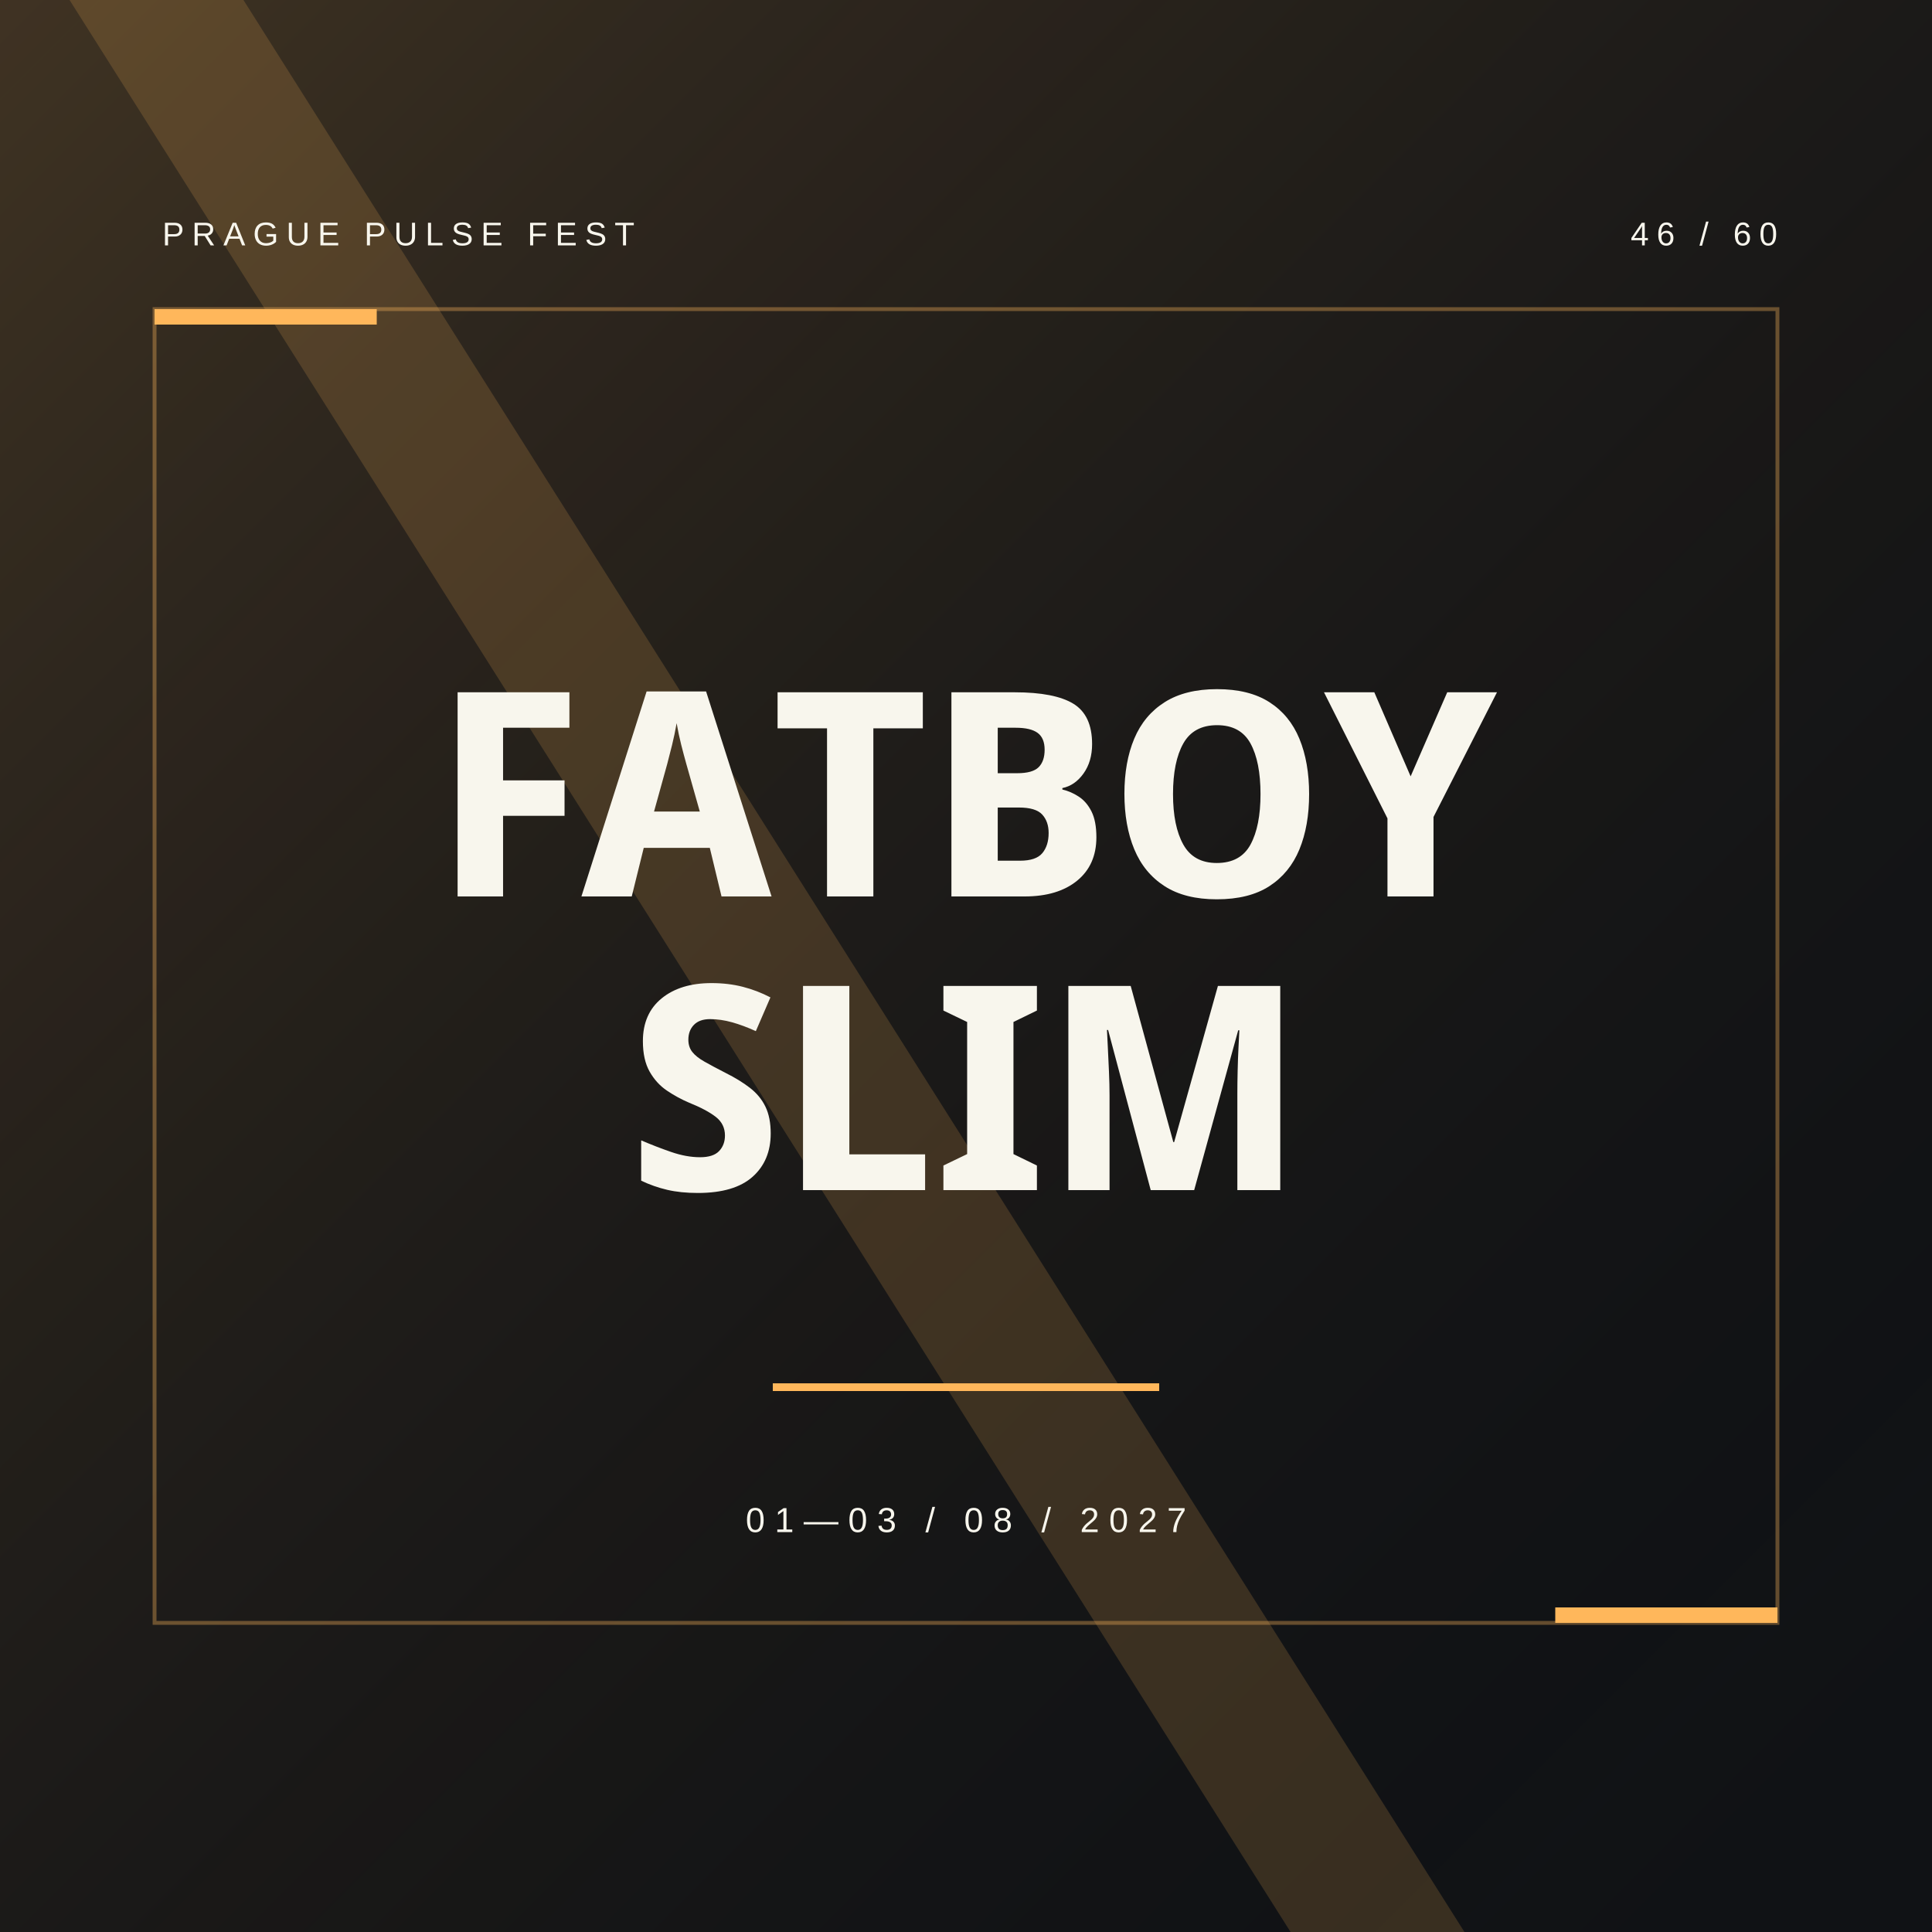
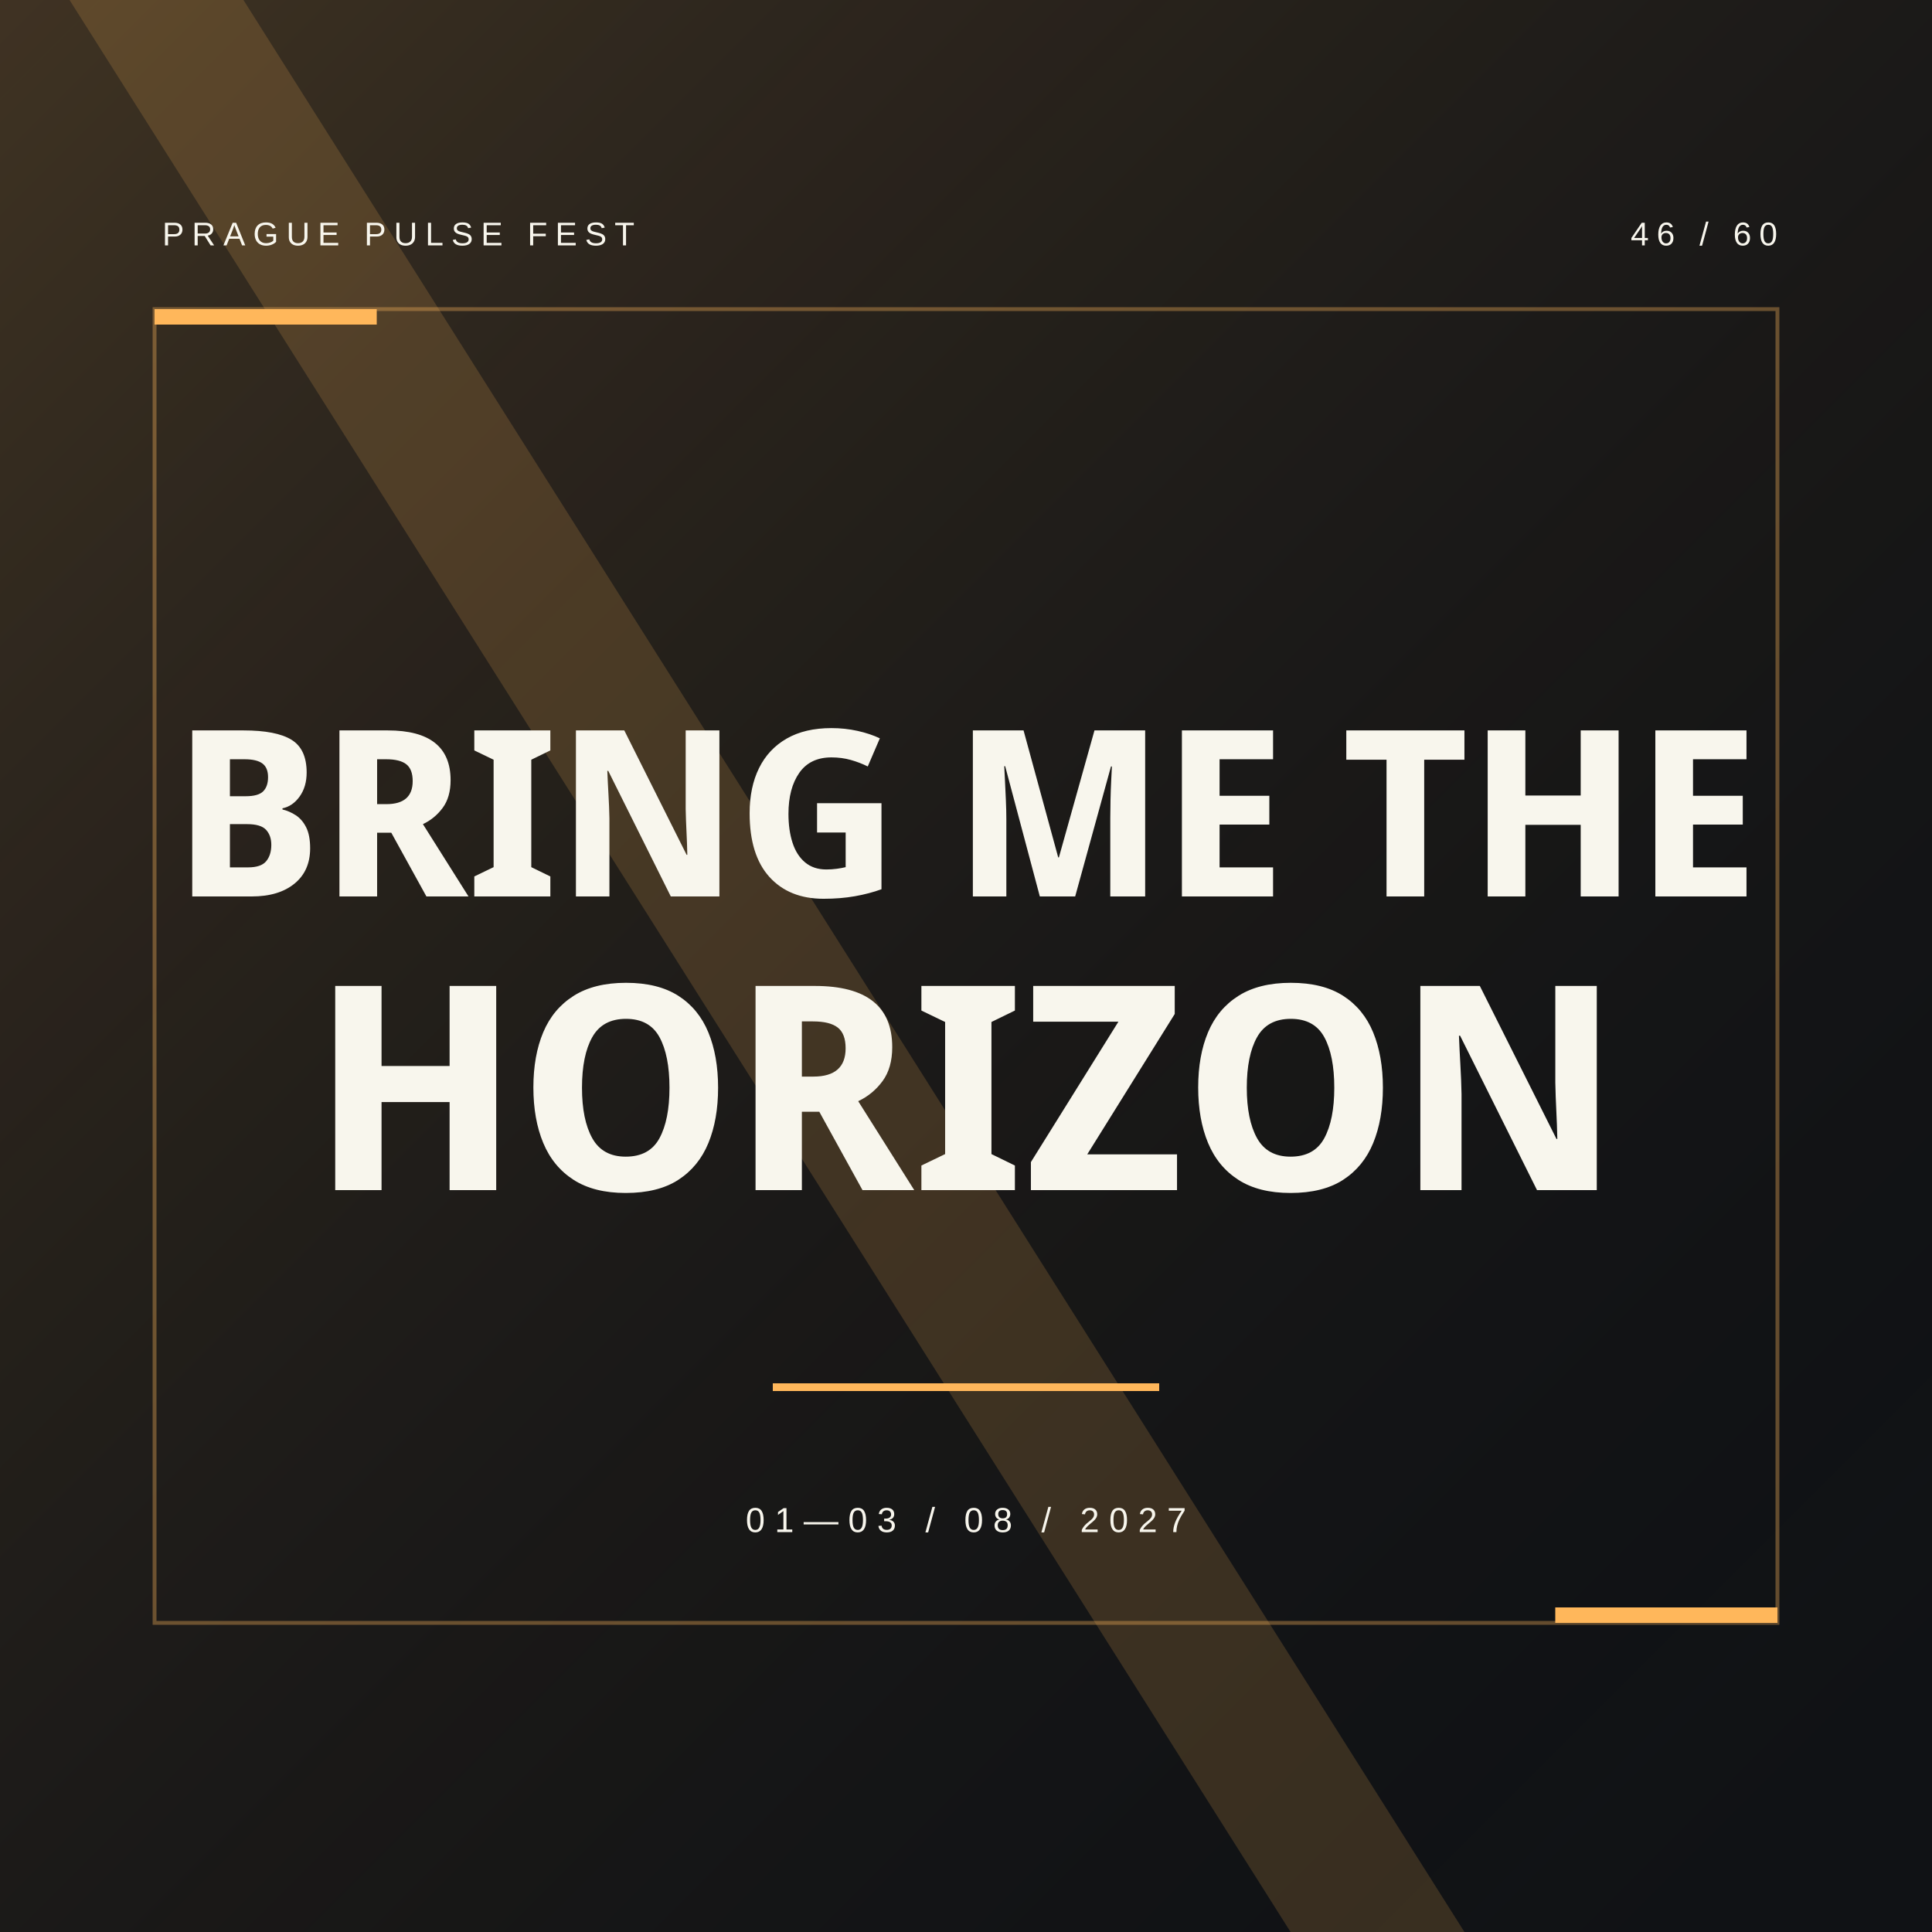
<svg xmlns="http://www.w3.org/2000/svg" width="1000" height="1000" viewBox="0 0 1000 1000" role="img" aria-labelledby="title desc">
  <defs>
    <linearGradient id="light" x1="0" y1="0" x2="1" y2="1">
      <stop stop-color="#ffb75b" stop-opacity=".2" />
      <stop offset="1" stop-color="#080a0b" stop-opacity="0" />
    </linearGradient>
  </defs>
  <path fill="#101215" d="M0 0h1000v1000H0z" />
  <path fill="url(#light)" d="M0 0h1000v1000H0z" />
  <path fill="#ffb75b" opacity=".17" d="M36 0h90L758 1000h-90z" />
  <path fill="none" stroke="#ffb75b" stroke-width="2" opacity=".35" d="M80 160h840v680H80z" />
  <path fill="#ffb75b" d="M80 160h115v8H80zM805 832h115v8H805z" />
  <g fill="#f8f6ed" font-family="Arial,sans-serif" font-size="17" letter-spacing="4">
    <text x="84" y="127">PRAGUE PULSE FEST</text>
    <text x="920" y="127" text-anchor="end">46 / 60</text>
  </g>
-   <path fill="#f8f6ed" d="M260.388 464.0H236.856V358.328H294.724V376.68H260.388V403.912H292.208V422.264H260.388ZM373.46 464.0 367.392 438.84H333.204L326.988 464.0H300.94L334.684 357.884H365.468L399.36 464.0ZM355.256 395.476Q353.924 390.74 352.592 385.486Q351.26 380.232 350.224 374.312Q349.188 380.232 347.856 385.634Q346.524 391.036 345.34 395.476L338.532 420.044H362.212ZM452.048 464.0H428.072V376.976H402.468V358.328H477.652V376.976H452.048ZM525.16 358.328Q545.88 358.328 555.574 364.248Q565.268 370.168 565.268 385.116Q565.268 394.144 560.828 400.36Q556.388 406.576 549.876 407.908V408.648Q554.316 409.684 558.386 412.348Q562.456 415.012 564.972 420.044Q567.488 425.076 567.488 433.364Q567.488 447.72 557.498 455.86Q547.508 464.0 530.34 464.0H492.452V358.328ZM526.492 400.212Q534.484 400.212 537.592 397.104Q540.7 393.996 540.7 388.076Q540.7 382.008 537.074 379.344Q533.448 376.68 525.752 376.68H516.428V400.212ZM516.428 417.972V445.5H527.972Q536.26 445.5 539.516 441.578Q542.772 437.656 542.772 431.144Q542.772 425.224 539.442 421.598Q536.112 417.972 527.38 417.972ZM677.6 411.016Q677.6 427.444 672.568 439.654Q667.536 451.864 657.028 458.672Q646.52 465.48 629.796 465.48Q613.368 465.48 602.786 458.672Q592.204 451.864 587.098 439.58Q581.992 427.296 581.992 410.868Q581.992 394.44 587.098 382.304Q592.204 370.168 602.86 363.434Q613.516 356.7 629.944 356.7Q646.52 356.7 657.028 363.434Q667.536 370.168 672.568 382.378Q677.6 394.588 677.6 411.016ZM607.152 411.016Q607.152 427.592 612.48 437.138Q617.808 446.684 629.796 446.684Q642.08 446.684 647.26 437.138Q652.44 427.592 652.44 411.016Q652.44 394.292 647.26 384.82Q642.08 375.348 629.944 375.348Q617.808 375.348 612.48 384.82Q607.152 394.292 607.152 411.016ZM730.14 401.84 749.084 358.328H774.836L741.98 422.856V464.0H718.152V423.596L685.296 358.328H711.344Z" />
-   <path fill="#f8f6ed" d="M398.916 586.696Q398.916 600.756 389.518 609.118Q380.12 617.48 361.176 617.48Q352.296 617.48 345.34 615.852Q338.384 614.224 331.872 611.116V590.248Q339.42 593.504 347.338 596.242Q355.256 598.98 362.36 598.98Q369.168 598.98 372.202 595.798Q375.236 592.616 375.236 587.732Q375.236 581.812 370.5 578.112Q365.764 574.412 356.588 570.712Q350.668 568.196 345.192 564.496Q339.716 560.796 336.238 554.654Q332.76 548.512 332.76 538.892Q332.76 524.684 342.454 516.766Q352.148 508.848 368.28 508.848Q377.012 508.848 384.486 510.772Q391.96 512.696 398.768 516.248L391.22 533.712Q384.708 530.752 378.862 529.124Q373.016 527.496 367.54 527.496Q362.064 527.496 359.178 530.456Q356.292 533.416 356.292 538.152Q356.292 541.852 358.29 544.442Q360.288 547.032 364.58 549.474Q368.872 551.916 375.532 555.32Q382.932 559.02 388.186 563.09Q393.44 567.16 396.178 572.784Q398.916 578.408 398.916 586.696ZM415.64 616.0V510.328H439.616V597.5H478.836V616.0ZM536.704 616.0H488.308V603.272L500.592 597.352V528.976L488.308 523.056V510.328H536.704V523.056L524.568 528.976V597.352L536.704 603.272ZM595.608 616.0 573.556 533.12H572.964Q573.112 536.08 573.408 542.0Q573.704 547.92 574.0 554.654Q574.296 561.388 574.296 566.864V616.0H552.984V510.328H585.248L607.3 591.136H607.744L630.388 510.328H662.652V616.0H640.452V565.976Q640.452 560.944 640.6 554.432Q640.748 547.92 641.044 542.074Q641.34 536.228 641.488 533.268H640.896L618.104 616.0Z" />
+   <path fill="#f8f6ed" d="M126.107 378.064Q142.958 378.064 150.841 382.879Q158.724 387.693 158.724 399.849Q158.724 407.191 155.114 412.246Q151.503 417.301 146.207 418.384V418.986Q149.818 419.829 153.128 421.995Q156.438 424.161 158.484 428.254Q160.53 432.346 160.53 439.086Q160.53 450.761 152.406 457.38Q144.282 464.0 130.32 464.0H99.508V378.064ZM127.191 412.126Q133.69 412.126 136.218 409.598Q138.745 407.071 138.745 402.256Q138.745 397.322 135.796 395.155Q132.847 392.989 126.589 392.989H119.006V412.126ZM119.006 426.569V448.955H128.394Q135.134 448.955 137.782 445.766Q140.43 442.576 140.43 437.28Q140.43 432.466 137.722 429.517Q135.014 426.569 127.913 426.569ZM200.729 378.064Q233.226 378.064 233.226 403.821Q233.226 412.607 229.134 418.144Q225.042 423.68 218.904 426.569L242.494 464.0H220.709L202.535 431.022H195.193V464.0H175.695V378.064ZM199.887 392.989H195.193V416.218H200.007Q213.608 416.218 213.608 404.302Q213.608 398.164 210.298 395.576Q206.988 392.989 199.887 392.989ZM284.86 464.0H245.503V453.649L255.492 448.835V393.229L245.503 388.415V378.064H284.86V388.415L274.99 393.229V448.835L284.86 453.649ZM372.36 464.0H347.205L314.829 399.007H314.348Q314.588 405.145 314.949 411.283Q315.31 417.421 315.431 423.56V464.0H298.099V378.064H323.134L355.39 442.456H355.751Q355.63 436.438 355.33 430.54Q355.029 424.643 354.908 418.745V378.064H372.36ZM422.911 415.736H456.25V460.269Q449.991 462.556 442.529 463.88Q435.067 465.204 426.281 465.204Q408.468 465.204 398.237 453.89Q388.007 442.576 388.007 420.912Q388.007 407.432 392.881 397.562Q397.756 387.693 407.204 382.277Q416.652 376.861 430.373 376.861Q437.354 376.861 443.853 378.305Q450.352 379.749 455.407 382.156L449.149 396.72Q445.057 394.674 440.363 393.35Q435.669 392.026 430.373 392.026Q419.3 392.026 413.703 400.03Q408.107 408.033 408.107 421.273Q408.107 429.698 410.213 436.197Q412.319 442.697 416.712 446.368Q421.105 450.038 427.725 450.038Q430.493 450.038 433.141 449.677Q435.789 449.316 437.715 448.835V430.902H422.911ZM538.214 464.0 520.28 396.599H519.799Q519.919 399.007 520.16 403.821Q520.401 408.635 520.641 414.112Q520.882 419.588 520.882 424.041V464.0H503.551V378.064H529.789L547.722 443.78H548.083L566.498 378.064H592.736V464.0H574.682V423.319Q574.682 419.227 574.803 413.931Q574.923 408.635 575.164 403.881Q575.404 399.127 575.525 396.72H575.043L556.508 464.0ZM658.933 464.0H611.753V378.064H658.933V392.989H631.251V411.885H657.007V426.809H631.251V448.955H658.933ZM737.166 464.0H717.668V393.229H696.846V378.064H757.988V393.229H737.166ZM837.785 464.0H818.167V426.93H789.522V464.0H770.023V378.064H789.522V411.765H818.167V378.064H837.785ZM903.982 464.0H856.802V378.064H903.982V392.989H876.3V411.885H902.056V426.809H876.3V448.955H903.982Z" />
+   <path fill="#f8f6ed" d="M256.836 616.0H232.712V570.416H197.488V616.0H173.512V510.328H197.488V551.768H232.712V510.328H256.836ZM371.684 563.016Q371.684 579.444 366.652 591.654Q361.62 603.864 351.112 610.672Q340.604 617.48 323.88 617.48Q307.452 617.48 296.87 610.672Q286.288 603.864 281.182 591.58Q276.076 579.296 276.076 562.868Q276.076 546.44 281.182 534.304Q286.288 522.168 296.944 515.434Q307.6 508.7 324.028 508.7Q340.604 508.7 351.112 515.434Q361.62 522.168 366.652 534.378Q371.684 546.588 371.684 563.016ZM301.236 563.016Q301.236 579.592 306.564 589.138Q311.892 598.684 323.88 598.684Q336.164 598.684 341.344 589.138Q346.524 579.592 346.524 563.016Q346.524 546.292 341.344 536.82Q336.164 527.348 324.028 527.348Q311.892 527.348 306.564 536.82Q301.236 546.292 301.236 563.016ZM421.856 510.328Q461.816 510.328 461.816 542.0Q461.816 552.804 456.784 559.612Q451.752 566.42 444.204 569.972L473.212 616.0H446.424L424.076 575.448H415.048V616.0H391.072V510.328ZM420.82 528.68H415.048V557.244H420.968Q437.692 557.244 437.692 542.592Q437.692 535.044 433.622 531.862Q429.552 528.68 420.82 528.68ZM525.308 616.0H476.912V603.272L489.196 597.352V528.976L476.912 523.056V510.328H525.308V523.056L513.172 528.976V597.352L525.308 603.272ZM609.224 616.0H533.596V601.496L578.884 528.828H534.78V510.328H608.04V524.832L562.752 597.5H609.224ZM715.784 563.016Q715.784 579.444 710.752 591.654Q705.72 603.864 695.212 610.672Q684.704 617.48 667.98 617.48Q651.552 617.48 640.97 610.672Q630.388 603.864 625.282 591.58Q620.176 579.296 620.176 562.868Q620.176 546.44 625.282 534.304Q630.388 522.168 641.044 515.434Q651.7 508.7 668.128 508.7Q684.704 508.7 695.212 515.434Q705.72 522.168 710.752 534.378Q715.784 546.588 715.784 563.016ZM645.336 563.016Q645.336 579.592 650.664 589.138Q655.992 598.684 667.98 598.684Q680.264 598.684 685.444 589.138Q690.624 579.592 690.624 563.016Q690.624 546.292 685.444 536.82Q680.264 527.348 668.128 527.348Q655.992 527.348 650.664 536.82Q645.336 546.292 645.336 563.016ZM826.488 616.0H795.556L755.744 536.08H755.152Q755.448 543.628 755.892 551.176Q756.336 558.724 756.484 566.272V616.0H735.172V510.328H765.956L805.62 589.508H806.064Q805.916 582.108 805.546 574.856Q805.176 567.604 805.028 560.352V510.328H826.488Z" />
  <path stroke="#ffb75b" stroke-width="4" d="M400 718h200" />
  <g font-family="Arial,sans-serif" font-size="18" letter-spacing="5" fill="#f8f6ed">
    <text x="500" y="793" text-anchor="middle">01—03 / 08 / 2027</text>
  </g>
</svg>
